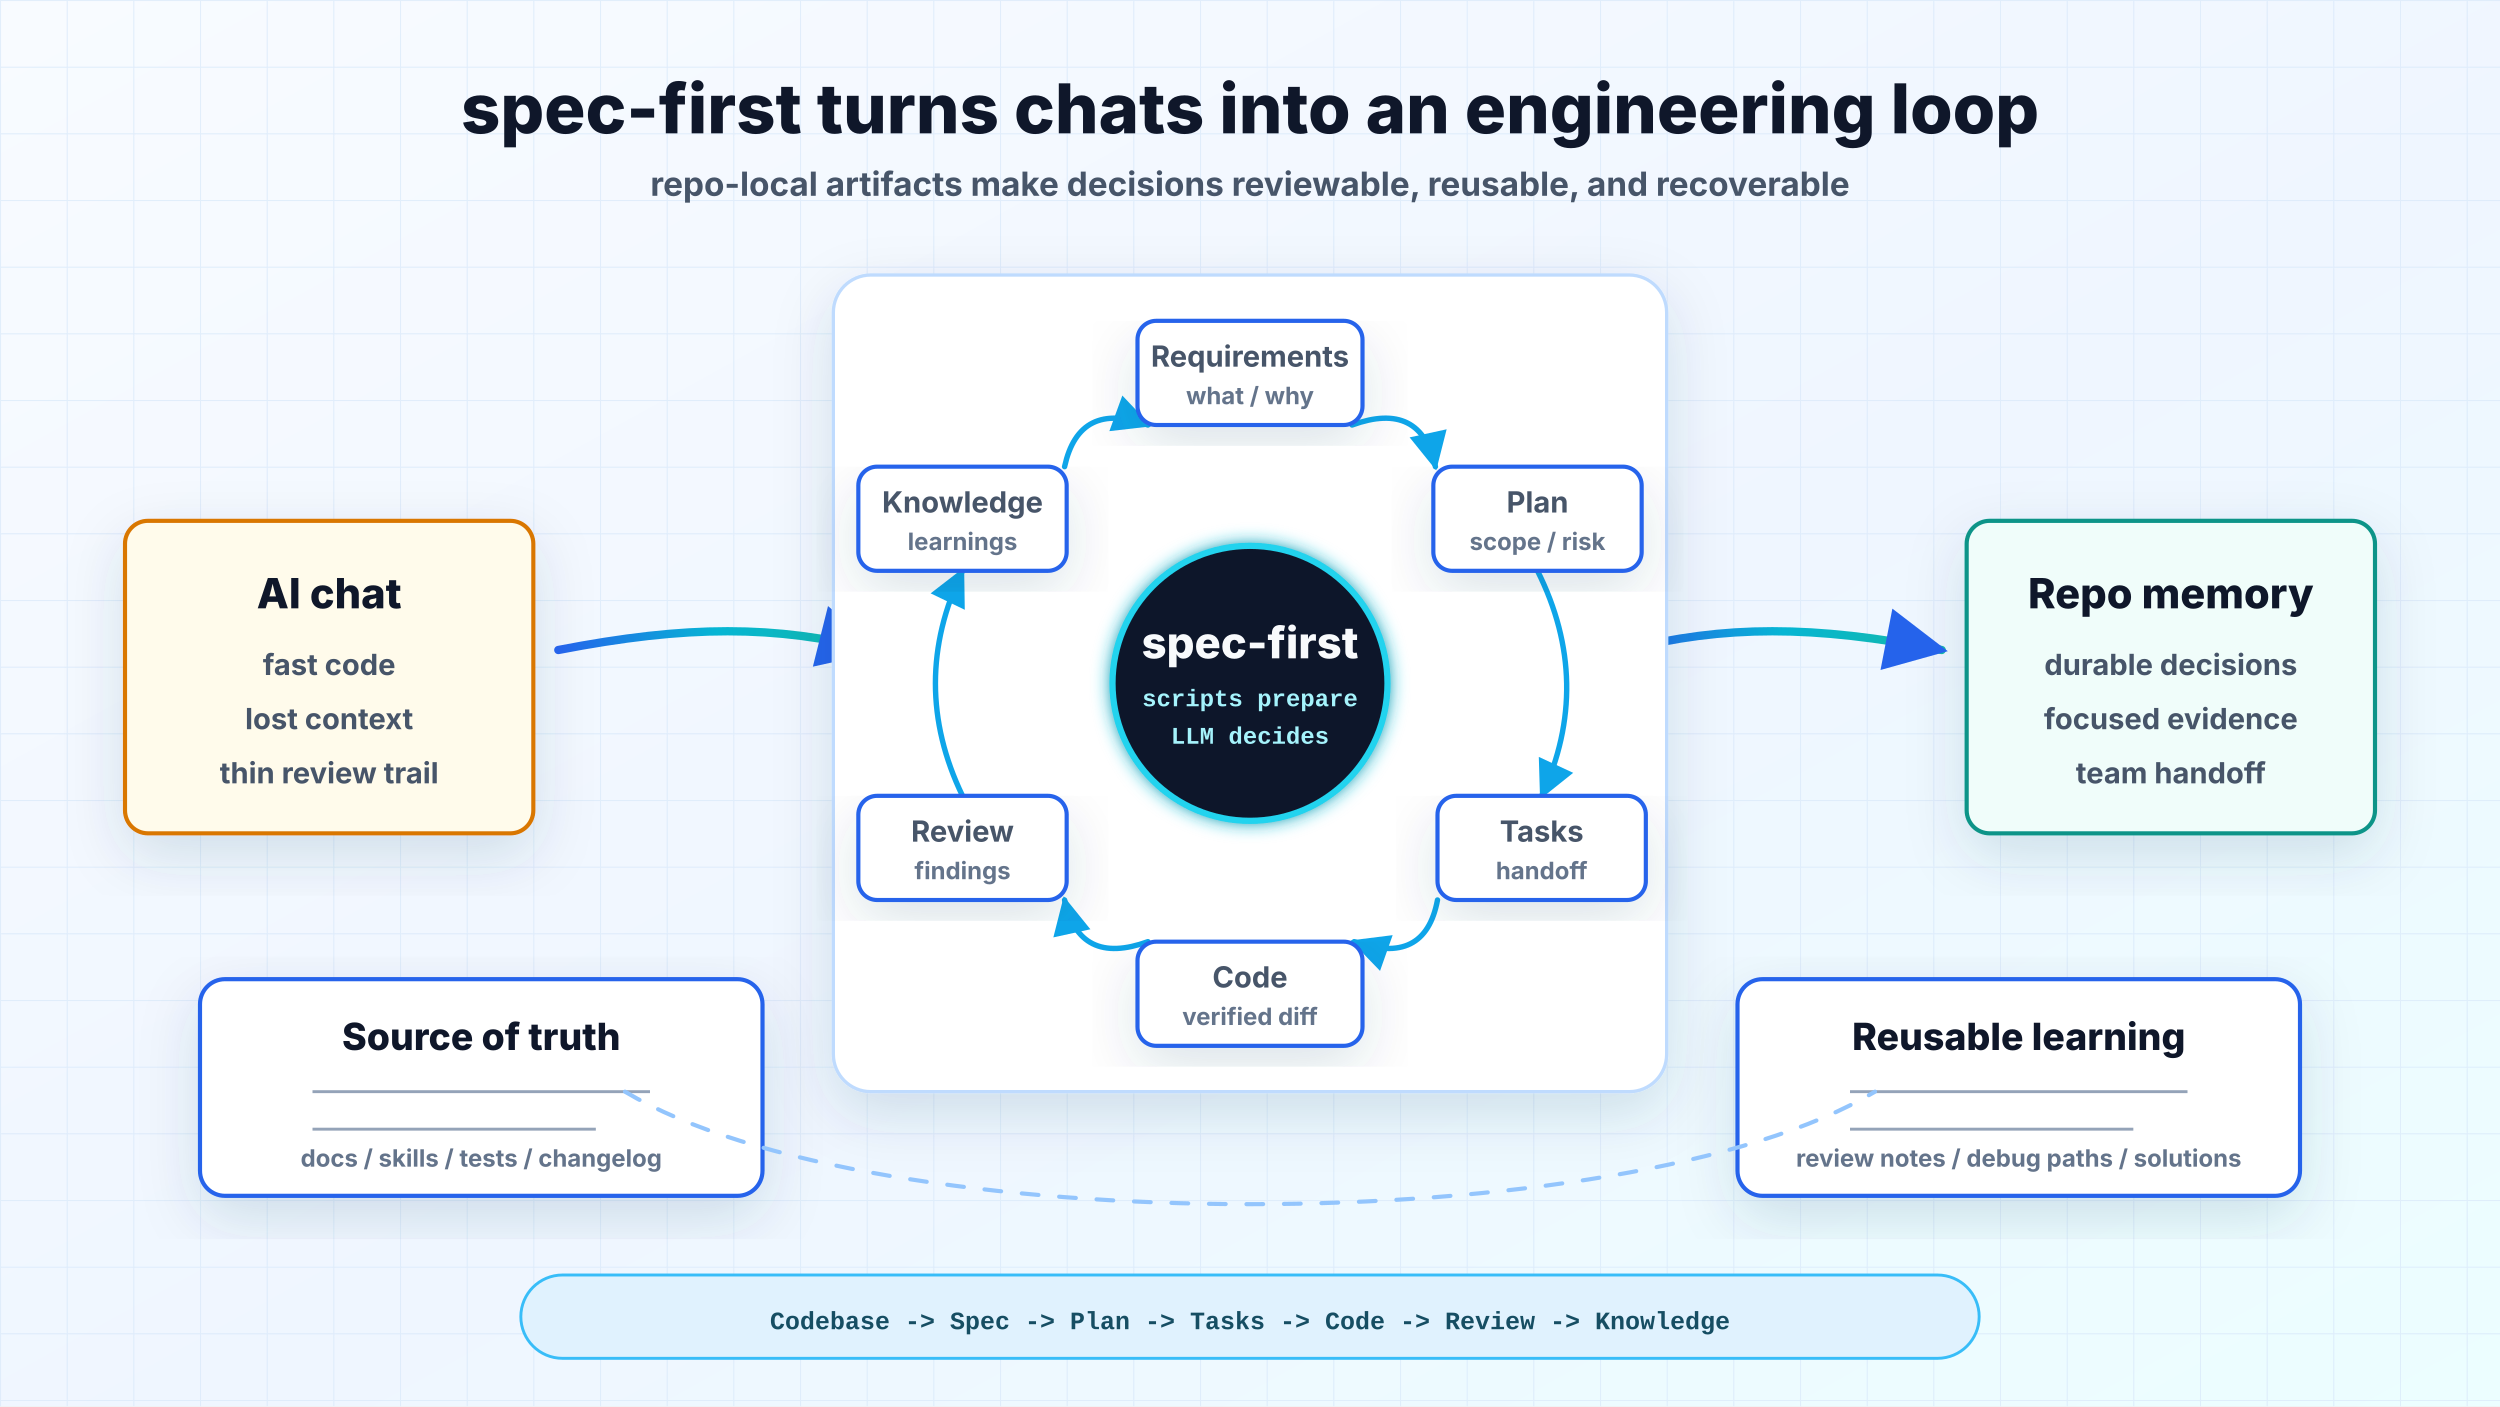
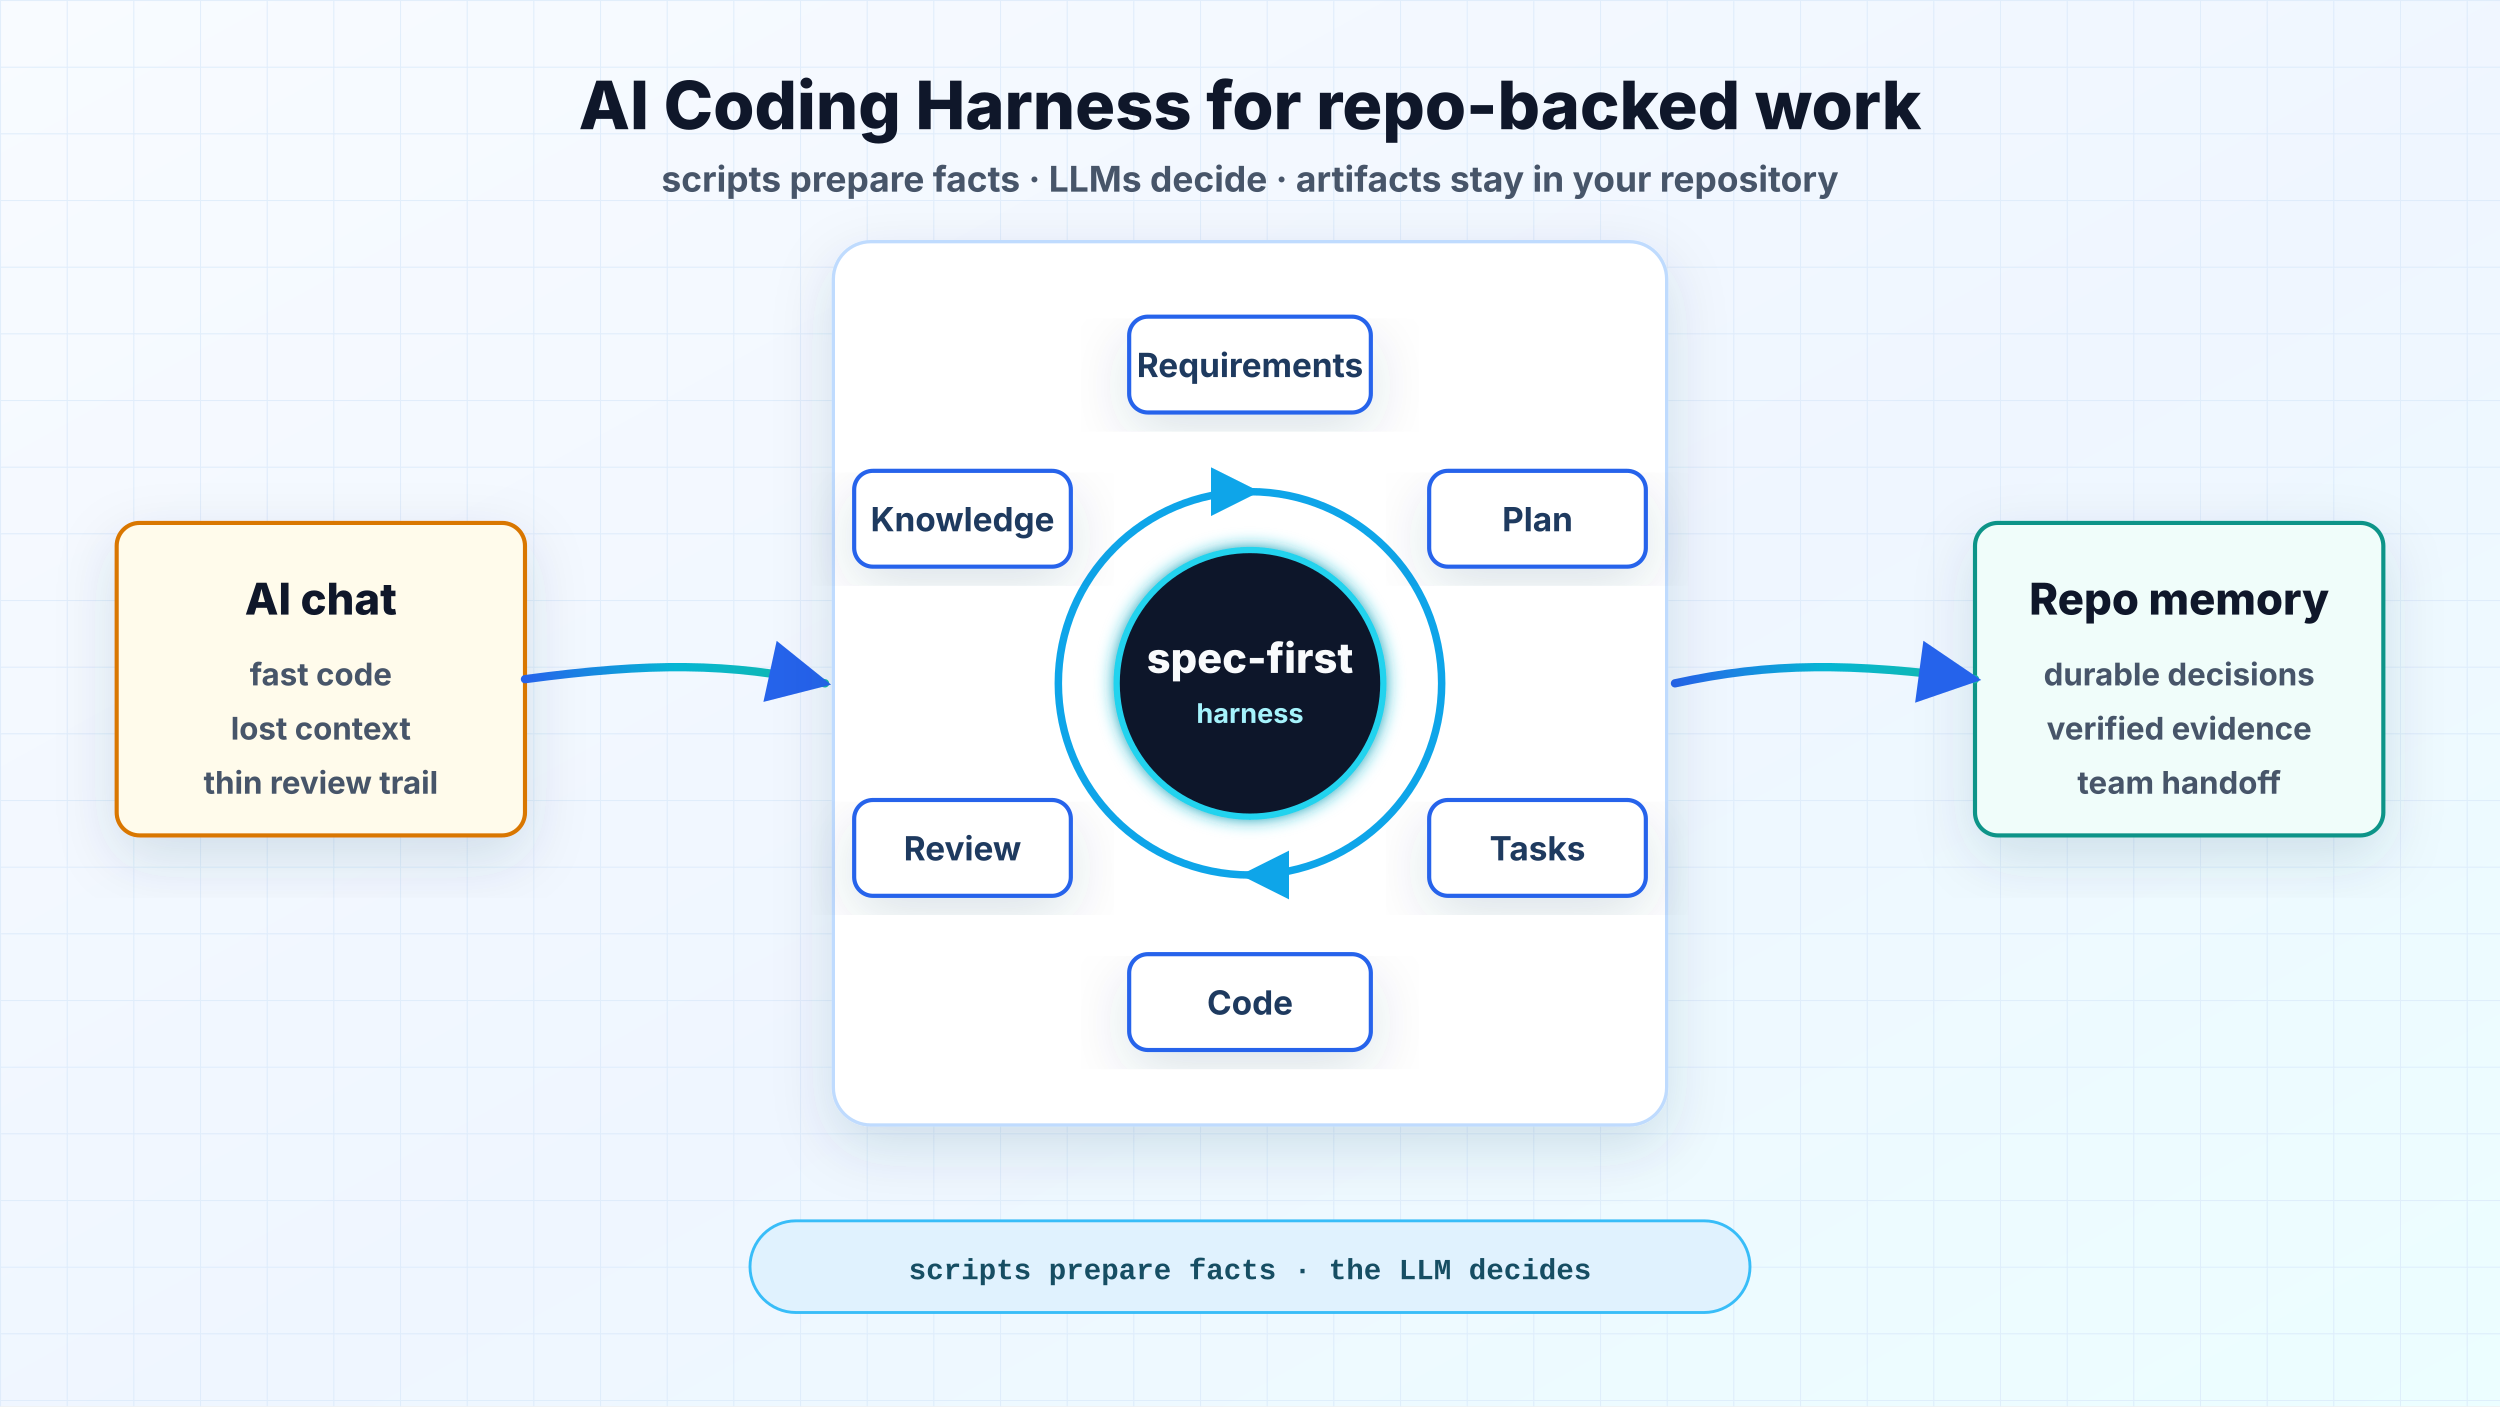
<svg xmlns="http://www.w3.org/2000/svg" width="1200" height="675" viewBox="0 0 1200 675" role="img" aria-labelledby="title desc">
  <defs>
    <linearGradient id="bg" x1="0" y1="0" x2="1" y2="1">
      <stop offset="0" stop-color="#F8FBFF" />
      <stop offset="0.55" stop-color="#EFF6FF" />
      <stop offset="1" stop-color="#ECFEFF" />
    </linearGradient>
    <linearGradient id="line" x1="0" y1="0" x2="1" y2="0">
      <stop offset="0" stop-color="#2563EB" />
      <stop offset="0.5" stop-color="#06B6D4" />
      <stop offset="1" stop-color="#14B8A6" />
    </linearGradient>
    <filter id="shadow" x="-20%" y="-20%" width="140%" height="140%">
      <feDropShadow dx="0" dy="10" stdDeviation="14" flood-color="#1E3A5F" flood-opacity="0.14" />
    </filter>
    <filter id="softGlow" x="-30%" y="-30%" width="160%" height="160%">
      <feGaussianBlur stdDeviation="4" result="blur" />
      <feMerge>
        <feMergeNode in="blur" />
        <feMergeNode in="SourceGraphic" />
      </feMerge>
    </filter>
    <marker id="arrow" viewBox="0 0 10 10" refX="9" refY="5" markerWidth="7.5" markerHeight="7.5" orient="auto-start-reverse">
      <path d="M 0 0 L 10 5 L 0 10 z" fill="#2563EB" />
    </marker>
-     <marker id="arrowLoop" viewBox="0 0 10 10" refX="9" refY="5" markerWidth="7" markerHeight="7" orient="auto-start-reverse">
+     <marker id="arrowLoop" viewBox="0 0 10 10" refX="8" refY="5" markerWidth="6.5" markerHeight="6.5" orient="auto">
      <path d="M 0 0 L 10 5 L 0 10 z" fill="#0EA5E9" />
    </marker>
    <pattern id="grid" width="32" height="32" patternUnits="userSpaceOnUse">
      <path d="M 32 0 H 0 V 32" fill="none" stroke="#D8E8FA" stroke-width="1" />
    </pattern>
    <style>
-       .h1 { fill:#0F172A; font-family: Inter, ui-sans-serif, system-ui, -apple-system, "Segoe UI", sans-serif; font-size:33px; font-weight:800; text-anchor:middle; }
-       .h2 { fill:#475569; font-family: Inter, ui-sans-serif, system-ui, -apple-system, "Segoe UI", sans-serif; font-size:16px; font-weight:650; text-anchor:middle; }
-       .label { fill:#0F172A; font-family: Inter, ui-sans-serif, system-ui, -apple-system, "Segoe UI", sans-serif; font-size:20px; font-weight:800; text-anchor:middle; }
-       .small { fill:#475569; font-family: Inter, ui-sans-serif, system-ui, -apple-system, "Segoe UI", sans-serif; font-size:14px; font-weight:650; text-anchor:middle; }
-       .tiny { fill:#64748B; font-family: Inter, ui-sans-serif, system-ui, -apple-system, "Segoe UI", sans-serif; font-size:11.5px; font-weight:700; text-anchor:middle; }
-       .mono { fill:#164E63; font-family:"SFMono-Regular", Consolas, "Liberation Mono", monospace; font-size:13px; font-weight:700; text-anchor:middle; }
+       .h1 { fill:#0F172A; font-family: Inter, ui-sans-serif, system-ui, -apple-system, "Segoe UI", sans-serif; font-size:32px; font-weight:800; text-anchor:middle; }
+       .h2 { fill:#475569; font-family: Inter, ui-sans-serif, system-ui, -apple-system, "Segoe UI", sans-serif; font-size:17px; font-weight:650; text-anchor:middle; }
+       .label { fill:#0F172A; font-family: Inter, ui-sans-serif, system-ui, -apple-system, "Segoe UI", sans-serif; font-size:21px; font-weight:800; text-anchor:middle; }
+       .stage { fill:#1E3A5F; font-family: Inter, ui-sans-serif, system-ui, -apple-system, "Segoe UI", sans-serif; font-size:16px; font-weight:750; text-anchor:middle; }
+       .small { fill:#475569; font-family: Inter, ui-sans-serif, system-ui, -apple-system, "Segoe UI", sans-serif; font-size:15px; font-weight:650; text-anchor:middle; }
+       .mono { fill:#164E63; font-family:"SFMono-Regular", Consolas, "Liberation Mono", monospace; font-size:14px; font-weight:700; text-anchor:middle; }
      .node { fill:#FFFFFF; stroke:#2563EB; stroke-width:2; filter:url(#shadow); }
      .node-amber { fill:#FFFBEB; stroke:#D97706; stroke-width:2; filter:url(#shadow); }
      .node-teal { fill:#F0FDFA; stroke:#0D9488; stroke-width:2; filter:url(#shadow); }
      .wire { fill:none; stroke:url(#line); stroke-width:4; stroke-linecap:round; stroke-linejoin:round; marker-end:url(#arrow); }
-       .loop { fill:none; stroke:#0EA5E9; stroke-width:2.6; stroke-linecap:round; marker-end:url(#arrowLoop); }
-       .wire-muted { fill:none; stroke:#93C5FD; stroke-width:2; stroke-linecap:round; stroke-dasharray:8 10; }
-       .repo-line { fill:none; stroke:#94A3B8; stroke-width:1.4; }
+       .loop { fill:none; stroke:#0EA5E9; stroke-width:3.6; stroke-linecap:round; marker-end:url(#arrowLoop); }
    </style>
  </defs>
  <rect width="1200" height="675" fill="url(#bg)" />
  <rect width="1200" height="675" fill="url(#grid)" opacity="0.7" />
-   <text x="600" y="64" class="h1">spec-first turns chats into an engineering loop</text>
-   <text x="600" y="94" class="h2">repo-local artifacts make decisions reviewable, reusable, and recoverable</text>
-   <g transform="translate(60 250)">
+   <text x="600" y="62" class="h1">AI Coding Harness for repo-backed work</text>
+   <text x="600" y="92" class="h2">scripts prepare facts · LLMs decide · artifacts stay in your repository</text>
+   <g transform="translate(56 251)">
    <rect class="node-amber" x="0" y="0" width="196" height="150" rx="11" />
-     <text x="98" y="42" class="label">AI chat</text>
-     <text x="98" y="74" class="small">fast code</text>
-     <text x="98" y="100" class="small">lost context</text>
-     <text x="98" y="126" class="small">thin review trail</text>
+     <text x="98" y="44" class="label">AI chat</text>
+     <text x="98" y="78" class="small">fast code</text>
+     <text x="98" y="104" class="small">lost context</text>
+     <text x="98" y="130" class="small">thin review trail</text>
  </g>
-   <g transform="translate(944 250)">
+   <g transform="translate(948 251)">
    <rect class="node-teal" x="0" y="0" width="196" height="150" rx="11" />
-     <text x="98" y="42" class="label">Repo memory</text>
-     <text x="98" y="74" class="small">durable decisions</text>
-     <text x="98" y="100" class="small">focused evidence</text>
-     <text x="98" y="126" class="small">team handoff</text>
+     <text x="98" y="44" class="label">Repo memory</text>
+     <text x="98" y="78" class="small">durable decisions</text>
+     <text x="98" y="104" class="small">verified evidence</text>
+     <text x="98" y="130" class="small">team handoff</text>
  </g>
-   <path class="wire" d="M 268 312 C 330 300 372 300 420 312" />
-   <path class="wire" d="M 780 312 C 828 300 870 300 932 312" />
-   <g transform="translate(400 132)">
-     <rect x="0" y="0" width="400" height="392" rx="18" fill="#FFFFFF" stroke="#BFDBFE" stroke-width="1.6" filter="url(#shadow)" />
-     <circle cx="200" cy="196" r="66" fill="#0F172A" stroke="#22D3EE" stroke-width="3" filter="url(#softGlow)" />
-     <text x="200" y="184" class="label" style="fill:#F8FAFC; font-size:21px">spec-first</text>
-     <text x="200" y="207" class="mono" style="fill:#A5F3FC; font-size:11.5px">scripts prepare</text>
-     <text x="200" y="225" class="mono" style="fill:#A5F3FC; font-size:11.5px">LLM decides</text>
-     <path class="loop" d="M 249 72 Q 282 60 289 92" />
-     <path class="loop" d="M 338 142 Q 365 196 340 250" />
-     <path class="loop" d="M 290 300 Q 284 332 250 320" />
-     <path class="loop" d="M 151 320 Q 118 332 111 300" />
-     <path class="loop" d="M 62 250 Q 36 196 62 142" />
-     <path class="loop" d="M 111 92 Q 118 60 151 72" />
-     <g transform="translate(146 22)">
-       <rect class="node" x="0" y="0" width="108" height="50" rx="9" />
-       <text x="54" y="22" class="small">Requirements</text>
-       <text x="54" y="40" class="tiny">what / why</text>
+   <path class="wire" d="M 252 326 C 312 318 350 318 396 328" />
+   <path class="wire" d="M 804 328 C 850 318 888 318 948 326" />
+   <g transform="translate(400 116)">
+     <rect x="0" y="0" width="400" height="424" rx="18" fill="#FFFFFF" stroke="#BFDBFE" stroke-width="1.6" filter="url(#shadow)" />
+     <path class="loop" d="M 200 120 A 92 92 0 0 1 200 304" />
+     <path class="loop" d="M 200 304 A 92 92 0 0 1 200 120" />
+     <circle cx="200" cy="212" r="64" fill="#0F172A" stroke="#22D3EE" stroke-width="3" filter="url(#softGlow)" />
+     <text x="200" y="207" class="label" style="fill:#F8FAFC; font-size:20px">spec-first</text>
+     <text x="200" y="231" class="small" style="fill:#A5F3FC; font-size:13px">harness</text>
+     <g transform="translate(142 36)">
+       <rect class="node" x="0" y="0" width="116" height="46" rx="9" />
+       <text x="58" y="29" class="stage">Requirements</text>
    </g>
-     <g transform="translate(288 92)">
-       <rect class="node" x="0" y="0" width="100" height="50" rx="9" />
-       <text x="50" y="22" class="small">Plan</text>
-       <text x="50" y="40" class="tiny">scope / risk</text>
+     <g transform="translate(286 110)">
+       <rect class="node" x="0" y="0" width="104" height="46" rx="9" />
+       <text x="52" y="29" class="stage">Plan</text>
    </g>
-     <g transform="translate(290 250)">
-       <rect class="node" x="0" y="0" width="100" height="50" rx="9" />
-       <text x="50" y="22" class="small">Tasks</text>
-       <text x="50" y="40" class="tiny">handoff</text>
+     <g transform="translate(286 268)">
+       <rect class="node" x="0" y="0" width="104" height="46" rx="9" />
+       <text x="52" y="29" class="stage">Tasks</text>
    </g>
-     <g transform="translate(146 320)">
-       <rect class="node" x="0" y="0" width="108" height="50" rx="9" />
-       <text x="54" y="22" class="small">Code</text>
-       <text x="54" y="40" class="tiny">verified diff</text>
+     <g transform="translate(142 342)">
+       <rect class="node" x="0" y="0" width="116" height="46" rx="9" />
+       <text x="58" y="29" class="stage">Code</text>
    </g>
-     <g transform="translate(12 250)">
-       <rect class="node" x="0" y="0" width="100" height="50" rx="9" />
-       <text x="50" y="22" class="small">Review</text>
-       <text x="50" y="40" class="tiny">findings</text>
+     <g transform="translate(10 268)">
+       <rect class="node" x="0" y="0" width="104" height="46" rx="9" />
+       <text x="52" y="29" class="stage">Review</text>
    </g>
-     <g transform="translate(12 92)">
-       <rect class="node" x="0" y="0" width="100" height="50" rx="9" />
-       <text x="50" y="22" class="small">Knowledge</text>
-       <text x="50" y="40" class="tiny">learnings</text>
+     <g transform="translate(10 110)">
+       <rect class="node" x="0" y="0" width="104" height="46" rx="9" />
+       <text x="52" y="29" class="stage">Knowledge</text>
    </g>
  </g>
-   <g transform="translate(96 470)">
-     <rect class="node" x="0" y="0" width="270" height="104" rx="12" />
-     <text x="135" y="34" class="label" style="font-size:18px">Source of truth</text>
-     <path class="repo-line" d="M 54 54 H 216" />
-     <path class="repo-line" d="M 54 72 H 190" />
-     <text x="135" y="90" class="tiny">docs / skills / tests / changelog</text>
-   </g>
-   <g transform="translate(834 470)">
-     <rect class="node" x="0" y="0" width="270" height="104" rx="12" />
-     <text x="135" y="34" class="label" style="font-size:18px">Reusable learning</text>
-     <path class="repo-line" d="M 54 54 H 216" />
-     <path class="repo-line" d="M 54 72 H 190" />
-     <text x="135" y="90" class="tiny">review notes / debug paths / solutions</text>
-   </g>
-   <path class="wire-muted" d="M 300 524 C 420 596 780 596 900 524" />
-   <g transform="translate(250 612)">
-     <rect x="0" y="0" width="700" height="40" rx="20" fill="#E0F2FE" stroke="#38BDF8" stroke-width="1.4" />
-     <text x="350" y="26" class="mono" style="font-size:12px">Codebase -&gt; Spec -&gt; Plan -&gt; Tasks -&gt; Code -&gt; Review -&gt; Knowledge</text>
+   <g transform="translate(360 586)">
+     <rect x="0" y="0" width="480" height="44" rx="22" fill="#E0F2FE" stroke="#38BDF8" stroke-width="1.4" />
+     <text x="240" y="28" class="mono" style="font-size:14px">scripts prepare facts · the LLM decides</text>
  </g>
</svg>
